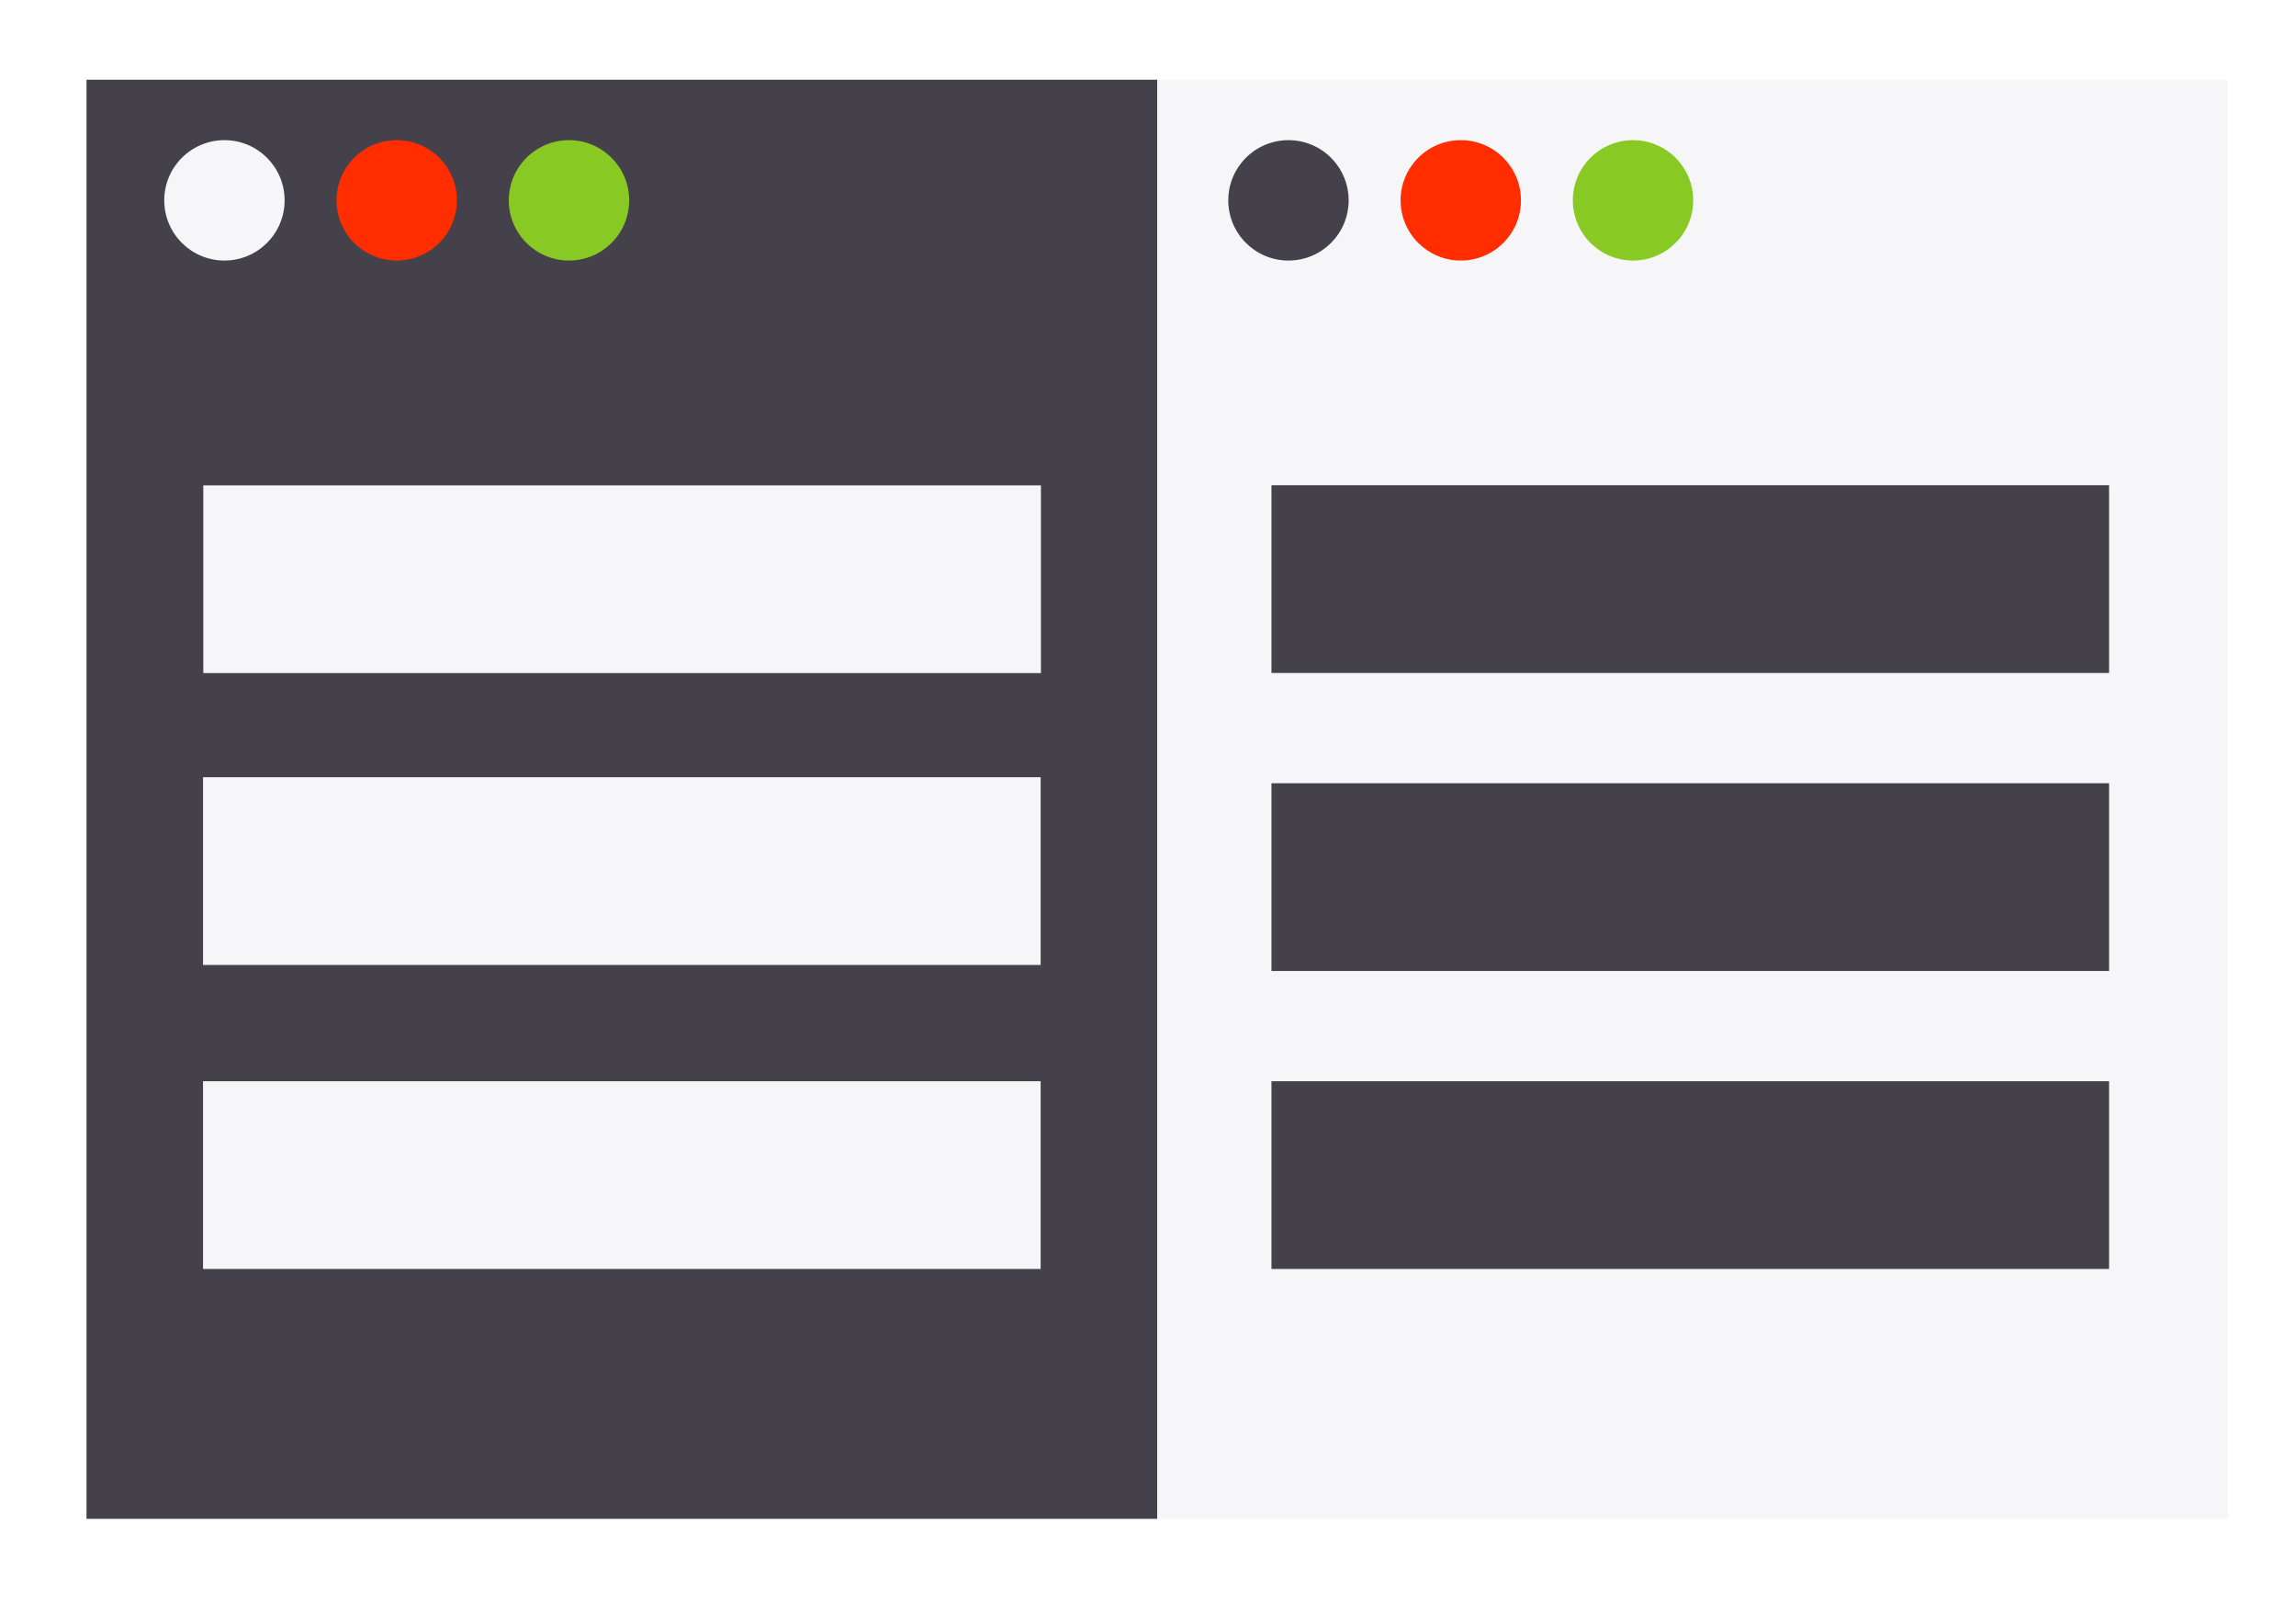
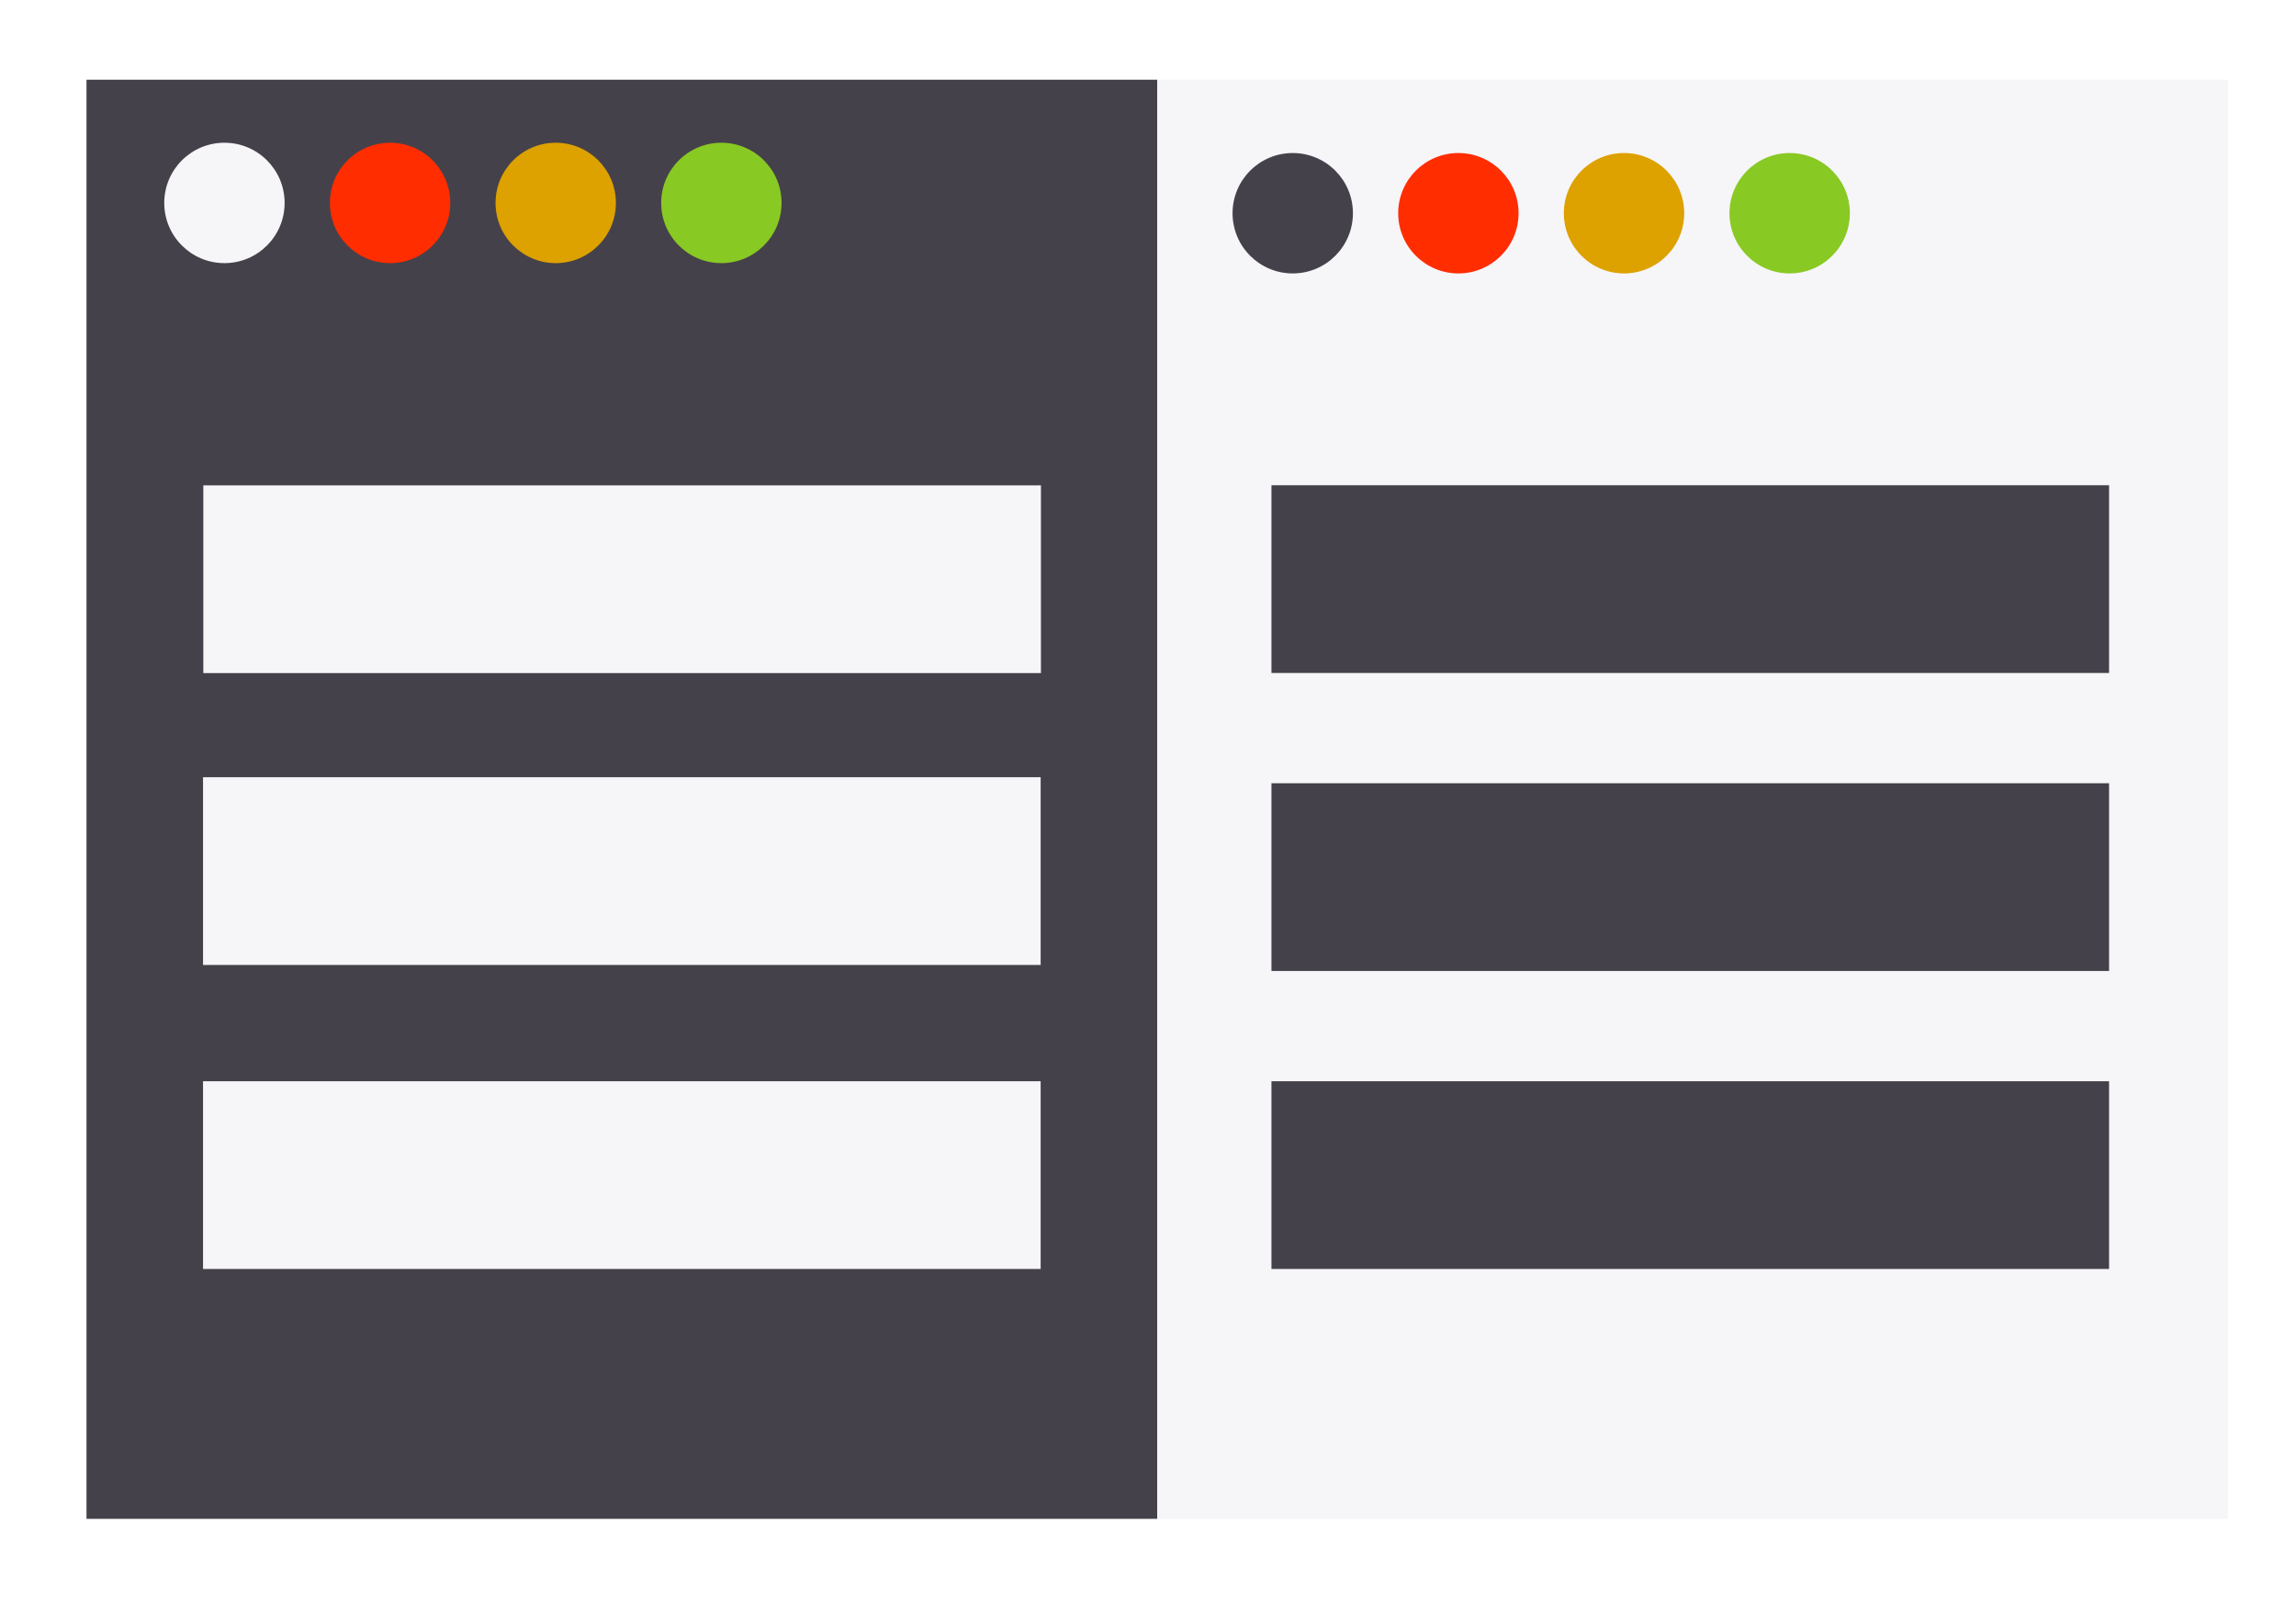
- <svg xmlns="http://www.w3.org/2000/svg" width="297mm" height="210mm" version="1.1" viewBox="0 0 297 210">
-   <rect x="149.69" y="10.308" width="138.5" height="186.13" fill="#f6f5f8" stroke-linecap="square" stroke-width="7.729" />
-   <rect x="11.189" y="10.308" width="138.5" height="186.13" fill="#45414a" stroke-linecap="square" stroke-width="7.729" />
-   <circle cx="51.317" cy="25.912" r="7.785" fill="#ff2d00" />
-   <circle cx="29.032" cy="25.912" r="7.785" fill="#f6f5f8" />
-   <g stroke-linecap="square" stroke-width="4.233">
-     <rect x="26.3" y="62.773" width="108.35" height="24.281" fill="#f6f5f8" />
-     <rect x="164.47" y="62.758" width="108.35" height="24.281" fill="#45414a" />
-     <rect x="26.264" y="100.52" width="108.35" height="24.281" fill="#f6f5f8" />
-     <rect x="164.47" y="101.3" width="108.35" height="24.281" fill="#45414a" />
-     <rect x="26.264" y="139.84" width="108.35" height="24.281" fill="#f6f5f8" />
-     <rect x="164.47" y="139.84" width="108.35" height="24.281" fill="#45414a" />
+ <svg xmlns="http://www.w3.org/2000/svg" width="297mm" height="210mm" version="1.1" viewBox="0 0 297 210" id="svg1746">
+   <defs id="defs1750" />
+   <rect x="149.69" y="10.308" width="138.5" height="186.13" fill="#f6f5f8" stroke-linecap="square" stroke-width="7.729" id="rect1714" />
+   <rect x="11.189" y="10.308" width="138.5" height="186.13" fill="#45414a" stroke-linecap="square" stroke-width="7.729" id="rect1716" />
+   <circle cx="50.459" cy="26.246" r="7.785" fill="#ff2d00" id="circle1718" />
+   <circle cx="29.032" cy="26.246" r="7.785" fill="#f6f5f8" id="circle1720" />
+   <g stroke-linecap="square" stroke-width="4.233" id="g1734">
+     <rect x="26.3" y="62.773" width="108.35" height="24.281" fill="#f6f5f8" id="rect1722" />
+     <rect x="164.47" y="62.758" width="108.35" height="24.281" fill="#45414a" id="rect1724" />
+     <rect x="26.264" y="100.52" width="108.35" height="24.281" fill="#f6f5f8" id="rect1726" />
+     <rect x="164.47" y="101.3" width="108.35" height="24.281" fill="#45414a" id="rect1728" />
+     <rect x="26.264" y="139.84" width="108.35" height="24.281" fill="#f6f5f8" id="rect1730" />
+     <rect x="164.47" y="139.84" width="108.35" height="24.281" fill="#45414a" id="rect1732" />
  </g>
-   <g>
-     <circle cx="73.602" cy="25.912" r="7.785" fill="#89c923" />
-     <circle cx="188.96" cy="25.912" r="7.785" fill="#ff2d00" />
-     <circle cx="166.67" cy="25.912" r="7.785" fill="#45414a" />
-     <circle cx="211.24" cy="25.912" r="7.785" fill="#89c923" />
-   </g>
+   <circle cx="93.313" cy="26.246" r="7.785" fill="#89c923" id="circle1736" />
+   <circle cx="71.886" cy="26.246" r="7.785" fill="#89c923" id="circle1736-0" style="fill:#dda100;fill-opacity:1" />
+   <circle cx="188.65" cy="27.577" r="7.785" fill="#ff2d00" id="circle1718-9" />
+   <circle cx="167.223" cy="27.577" r="7.785" fill="#f6f5f8" id="circle1720-3" style="fill:#45414a;fill-opacity:1" />
+   <circle cx="231.504" cy="27.577" r="7.785" fill="#89c923" id="circle1736-6" />
+   <circle cx="210.077" cy="27.577" r="7.785" fill="#89c923" id="circle1736-0-0" style="fill:#dda100;fill-opacity:1" />
</svg>
